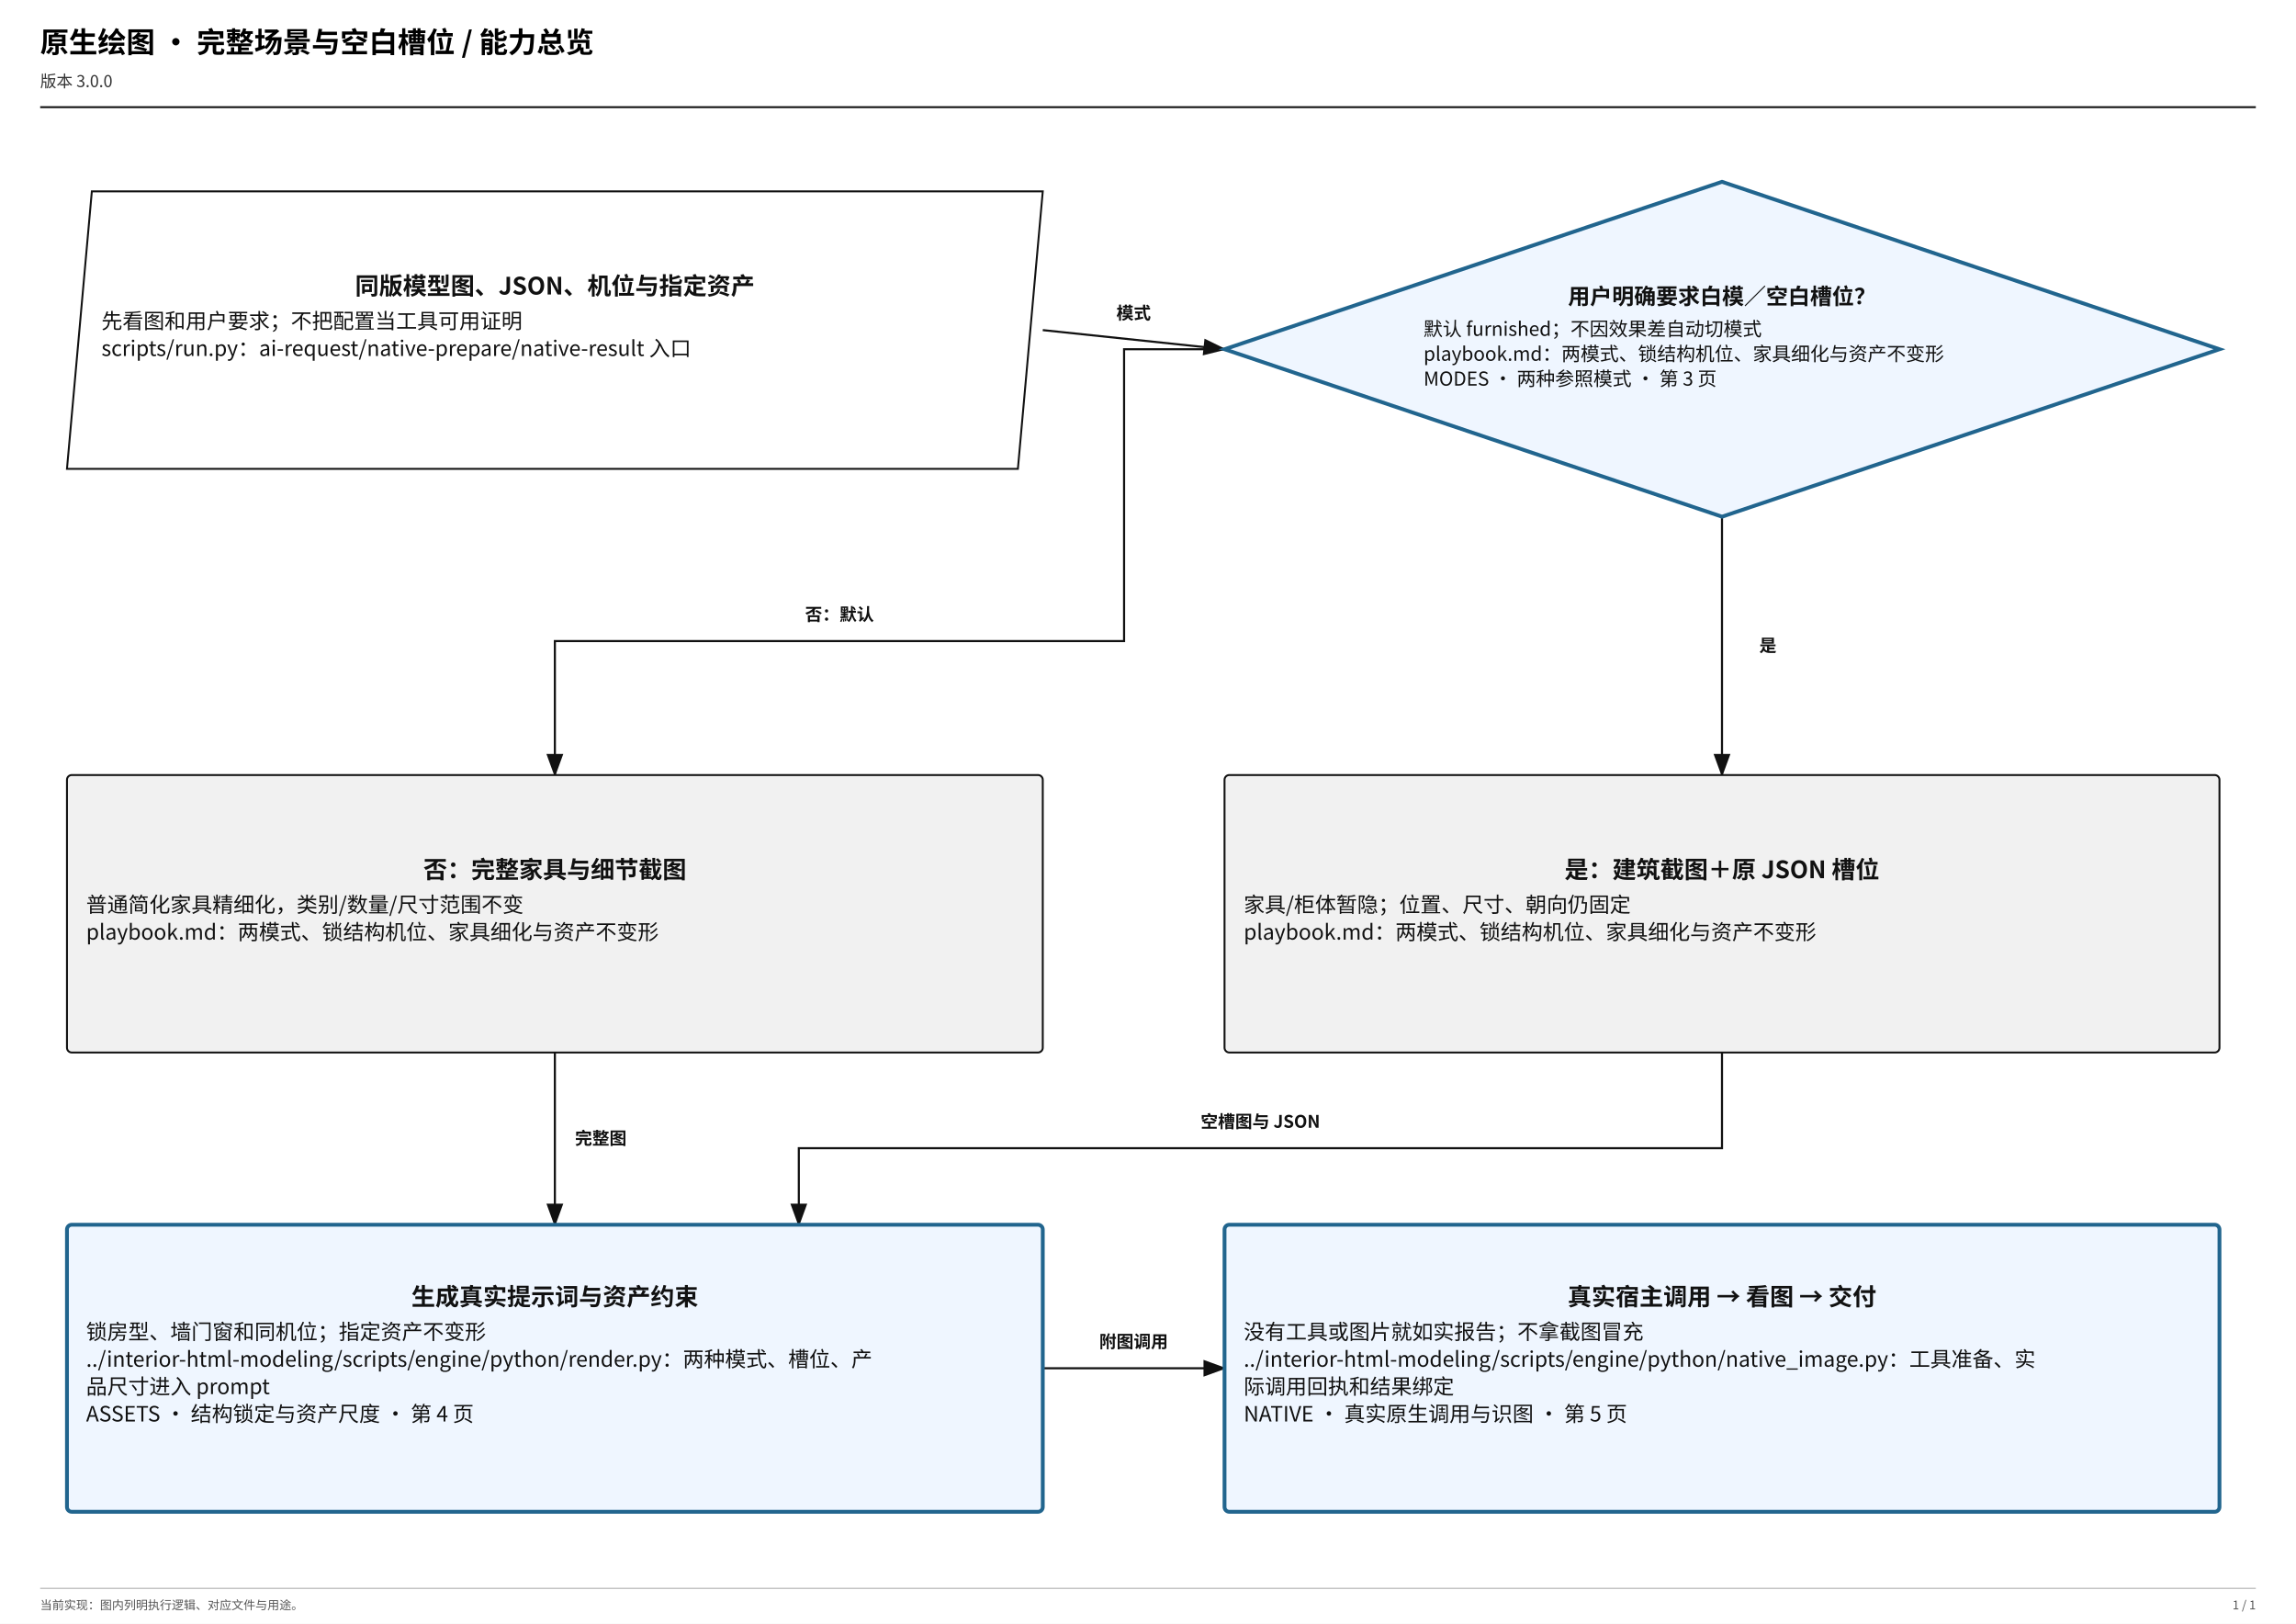
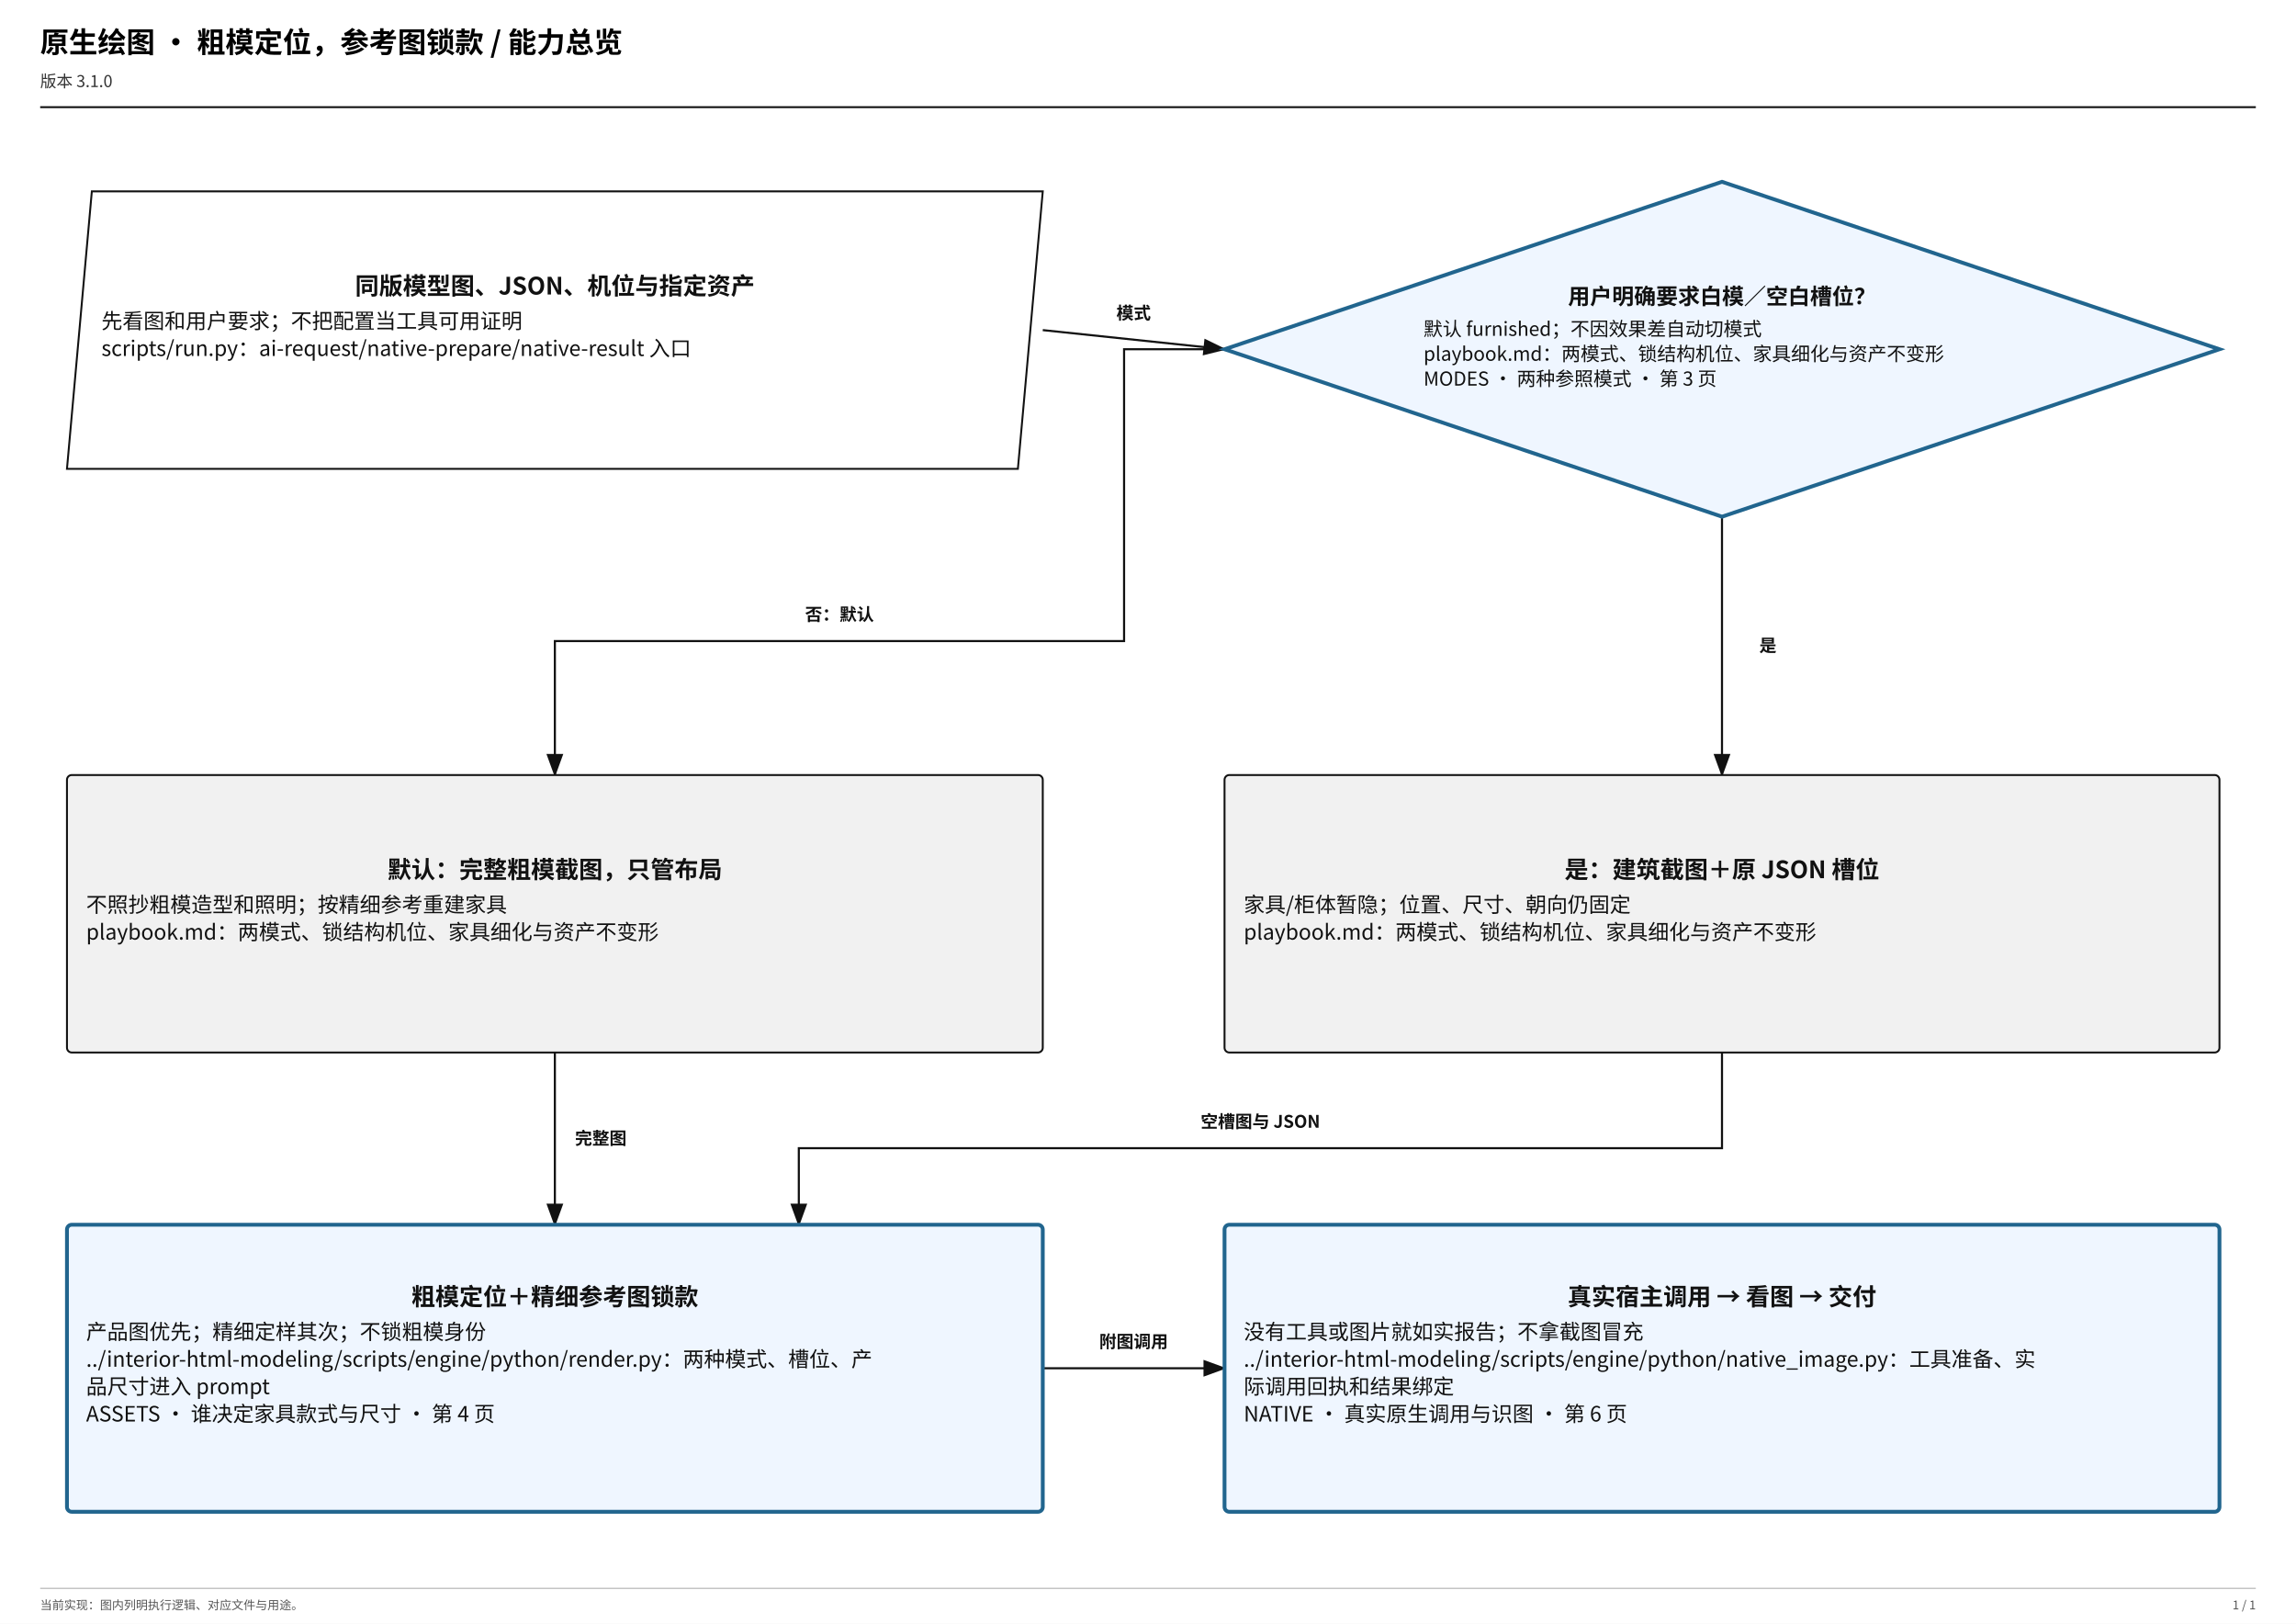
<svg xmlns="http://www.w3.org/2000/svg" width="2400" height="1697" viewBox="0 0 2400 1697">
  <defs>
    <marker id="arrow" markerWidth="12" markerHeight="12" refX="10" refY="4" orient="auto" markerUnits="strokeWidth">
      <path d="M0,0 L0,8 L11,4 z" fill="#111" />
    </marker>
    <style>text{font-family:"Noto Sans CJK SC","Microsoft YaHei","PingFang SC",Arial,sans-serif;letter-spacing:0}</style>
  </defs>
  <rect width="2400" height="1697" fill="#fff" />
-   <text x="42" y="55" font-size="30" font-weight="800">原生绘图 · 完整场景与空白槽位 / 能力总览</text>
-   <text x="42" y="91" font-size="17" fill="#333">版本 3.0.0</text>
+   <text x="42" y="55" font-size="30" font-weight="800">原生绘图 · 粗模定位，参考图锁款 / 能力总览</text>
+   <text x="42" y="91" font-size="17" fill="#333">版本 3.1.0</text>
  <line x1="42" y1="112" x2="2358" y2="112" stroke="#111" stroke-width="2" />
  <g>
    <polyline points="1090,345 1280,365" fill="none" stroke="#111" stroke-width="2.2" marker-end="url(#arrow)" />
    <rect x="1149" y="312" width="72" height="31" rx="3" fill="#fff" fill-opacity="0.94" />
    <text x="1185" y="333.62" text-anchor="middle" font-size="18" font-weight="600" fill="#111">
      <tspan x="1185" dy="0">模式</tspan>
    </text>
  </g>
  <g>
    <polyline points="1800,540 1800,810" fill="none" stroke="#111" stroke-width="2.2" marker-end="url(#arrow)" />
    <rect x="1812" y="659.5" width="72" height="31" rx="3" fill="#fff" fill-opacity="0.94" />
    <text x="1848" y="681.12" text-anchor="middle" font-size="18" font-weight="600" fill="#111">
      <tspan x="1848" dy="0">是</tspan>
    </text>
  </g>
  <g>
    <polyline points="1280,365 1175,365 1175,670 580,670 580,810" fill="none" stroke="#111" stroke-width="2.2" marker-end="url(#arrow)" />
    <rect x="832.5" y="627" width="90" height="31" rx="3" fill="#fff" fill-opacity="0.94" />
    <text x="877.5" y="648.62" text-anchor="middle" font-size="18" font-weight="600" fill="#111">
      <tspan x="877.5" dy="0">否：默认</tspan>
    </text>
  </g>
  <g>
    <polyline points="580,1100 580,1280" fill="none" stroke="#111" stroke-width="2.2" marker-end="url(#arrow)" />
    <rect x="592" y="1174.5" width="72" height="31" rx="3" fill="#fff" fill-opacity="0.94" />
    <text x="628" y="1196.12" text-anchor="middle" font-size="18" font-weight="600" fill="#111">
      <tspan x="628" dy="0">完整图</tspan>
    </text>
  </g>
  <g>
    <polyline points="1800,1100 1800,1200 835,1200 835,1280" fill="none" stroke="#111" stroke-width="2.2" marker-end="url(#arrow)" />
    <rect x="1249.1" y="1157" width="136.8" height="31" rx="3" fill="#fff" fill-opacity="0.94" />
    <text x="1317.5" y="1178.62" text-anchor="middle" font-size="18" font-weight="600" fill="#111">
      <tspan x="1317.5" dy="0">空槽图与 JSON</tspan>
    </text>
  </g>
  <g>
    <polyline points="1090,1430 1280,1430" fill="none" stroke="#111" stroke-width="2.2" marker-end="url(#arrow)" />
    <rect x="1140" y="1387" width="90" height="31" rx="3" fill="#fff" fill-opacity="0.94" />
    <text x="1185" y="1408.62" text-anchor="middle" font-size="18" font-weight="600" fill="#111">
      <tspan x="1185" dy="0">附图调用</tspan>
    </text>
  </g>
  <g>
    <polygon points="96,200 1090,200 1064,490 70,490" fill="#fff" stroke="#111" stroke-width="2" />
    <text x="580" y="307.8" text-anchor="middle" font-size="25" font-weight="700" fill="#111">
      <tspan x="580" dy="0">同版模型图、JSON、机位与指定资产</tspan>
    </text>
    <text x="106" y="343.4" text-anchor="start" font-size="22" font-weight="430" fill="#111">
      <tspan x="106" dy="0">先看图和用户要求；不把配置当工具可用证明</tspan>
      <tspan x="106" dy="28.6" />
      <tspan x="106" dy="28.6">scripts/run.py：ai-request/native-prepare/native-result 入口</tspan>
    </text>
  </g>
  <g>
    <polygon points="1800,190 2320,365 1800,540 1280,365" fill="#eff6ff" stroke="#21658e" stroke-width="4" />
    <text x="1800" y="318" text-anchor="middle" font-size="23" font-weight="700" fill="#111">
      <tspan x="1800" dy="0">用户明确要求白模／空白槽位？</tspan>
    </text>
    <text x="1488" y="351" text-anchor="start" font-size="20" font-weight="430" fill="#111">
      <tspan x="1488" dy="0">默认 furnished；不因效果差自动切模式</tspan>
      <tspan x="1488" dy="26" />
      <tspan x="1488" dy="26">playbook.md：两模式、锁结构机位、家具细化与资产不变形</tspan>
      <tspan x="1488" dy="26">MODES · 两种参照模式 · 第 3 页</tspan>
    </text>
  </g>
  <g>
    <rect x="70" y="810" width="1020" height="290" rx="5" fill="#f1f1f1" stroke="#111" stroke-width="2" />
    <text x="580" y="917.8" text-anchor="middle" font-size="25" font-weight="700" fill="#111">
-       <tspan x="580" dy="0">否：完整家具与细节截图</tspan>
+       <tspan x="580" dy="0">默认：完整粗模截图，只管布局</tspan>
    </text>
    <text x="90" y="953.4" text-anchor="start" font-size="22" font-weight="430" fill="#111">
-       <tspan x="90" dy="0">普通简化家具精细化，类别/数量/尺寸范围不变</tspan>
+       <tspan x="90" dy="0">不照抄粗模造型和照明；按精细参考重建家具</tspan>
      <tspan x="90" dy="28.6" />
      <tspan x="90" dy="28.6">playbook.md：两模式、锁结构机位、家具细化与资产不变形</tspan>
    </text>
  </g>
  <g>
    <rect x="1280" y="810" width="1040" height="290" rx="5" fill="#f1f1f1" stroke="#111" stroke-width="2" />
    <text x="1800" y="917.8" text-anchor="middle" font-size="25" font-weight="700" fill="#111">
      <tspan x="1800" dy="0">是：建筑截图＋原 JSON 槽位</tspan>
    </text>
    <text x="1300" y="953.4" text-anchor="start" font-size="22" font-weight="430" fill="#111">
      <tspan x="1300" dy="0">家具/柜体暂隐；位置、尺寸、朝向仍固定</tspan>
      <tspan x="1300" dy="28.6" />
      <tspan x="1300" dy="28.6">playbook.md：两模式、锁结构机位、家具细化与资产不变形</tspan>
    </text>
  </g>
  <g>
    <rect x="70" y="1280" width="1020" height="300" rx="5" fill="#eff6ff" stroke="#21658e" stroke-width="4" />
    <text x="580" y="1364.2" text-anchor="middle" font-size="25" font-weight="700" fill="#111">
-       <tspan x="580" dy="0">生成真实提示词与资产约束</tspan>
+       <tspan x="580" dy="0">粗模定位＋精细参考图锁款</tspan>
    </text>
    <text x="90" y="1399.8" text-anchor="start" font-size="22" font-weight="430" fill="#111">
-       <tspan x="90" dy="0">锁房型、墙门窗和同机位；指定资产不变形</tspan>
+       <tspan x="90" dy="0">产品图优先；精细定样其次；不锁粗模身份</tspan>
      <tspan x="90" dy="28.6" />
      <tspan x="90" dy="28.6">../interior-html-modeling/scripts/engine/python/render.py：两种模式、槽位、产</tspan>
      <tspan x="90" dy="28.6">品尺寸进入 prompt</tspan>
-       <tspan x="90" dy="28.6">ASSETS · 结构锁定与资产尺度 · 第 4 页</tspan>
+       <tspan x="90" dy="28.6">ASSETS · 谁决定家具款式与尺寸 · 第 4 页</tspan>
    </text>
  </g>
  <g>
    <rect x="1280" y="1280" width="1040" height="300" rx="5" fill="#eff6ff" stroke="#21658e" stroke-width="4" />
    <text x="1800" y="1364.2" text-anchor="middle" font-size="25" font-weight="700" fill="#111">
      <tspan x="1800" dy="0">真实宿主调用 → 看图 → 交付</tspan>
    </text>
    <text x="1300" y="1399.8" text-anchor="start" font-size="22" font-weight="430" fill="#111">
      <tspan x="1300" dy="0">没有工具或图片就如实报告；不拿截图冒充</tspan>
      <tspan x="1300" dy="28.6" />
      <tspan x="1300" dy="28.6">../interior-html-modeling/scripts/engine/python/native_image.py：工具准备、实</tspan>
      <tspan x="1300" dy="28.6">际调用回执和结果绑定</tspan>
-       <tspan x="1300" dy="28.6">NATIVE · 真实原生调用与识图 · 第 5 页</tspan>
+       <tspan x="1300" dy="28.6">NATIVE · 真实原生调用与识图 · 第 6 页</tspan>
    </text>
  </g>
  <line x1="42" y1="1660" x2="2358" y2="1660" stroke="#aaa" stroke-width="1" />
  <text x="42" y="1682" font-size="12.5" fill="#555">当前实现：图内列明执行逻辑、对应文件与用途。</text>
  <text x="2358" y="1682" text-anchor="end" font-size="12.5" fill="#555">1 / 1</text>
</svg>
